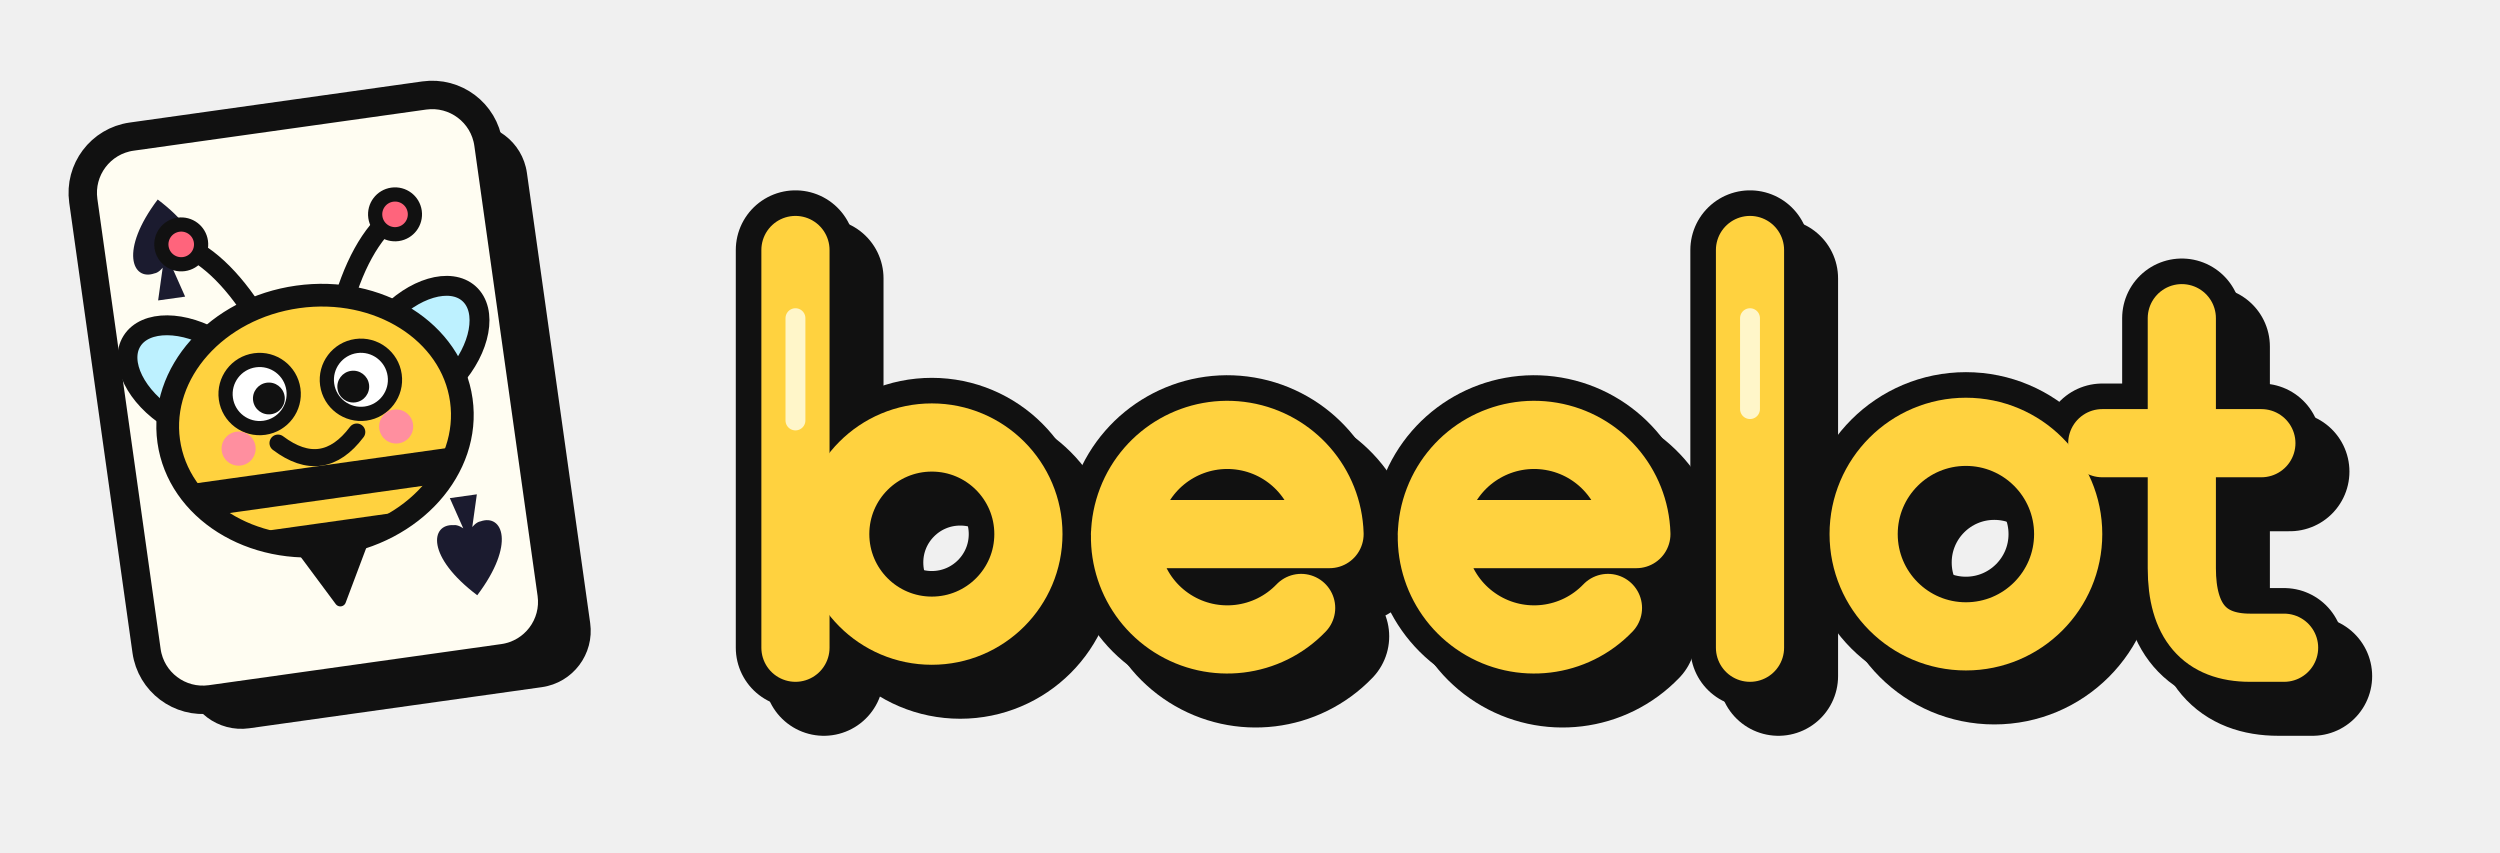
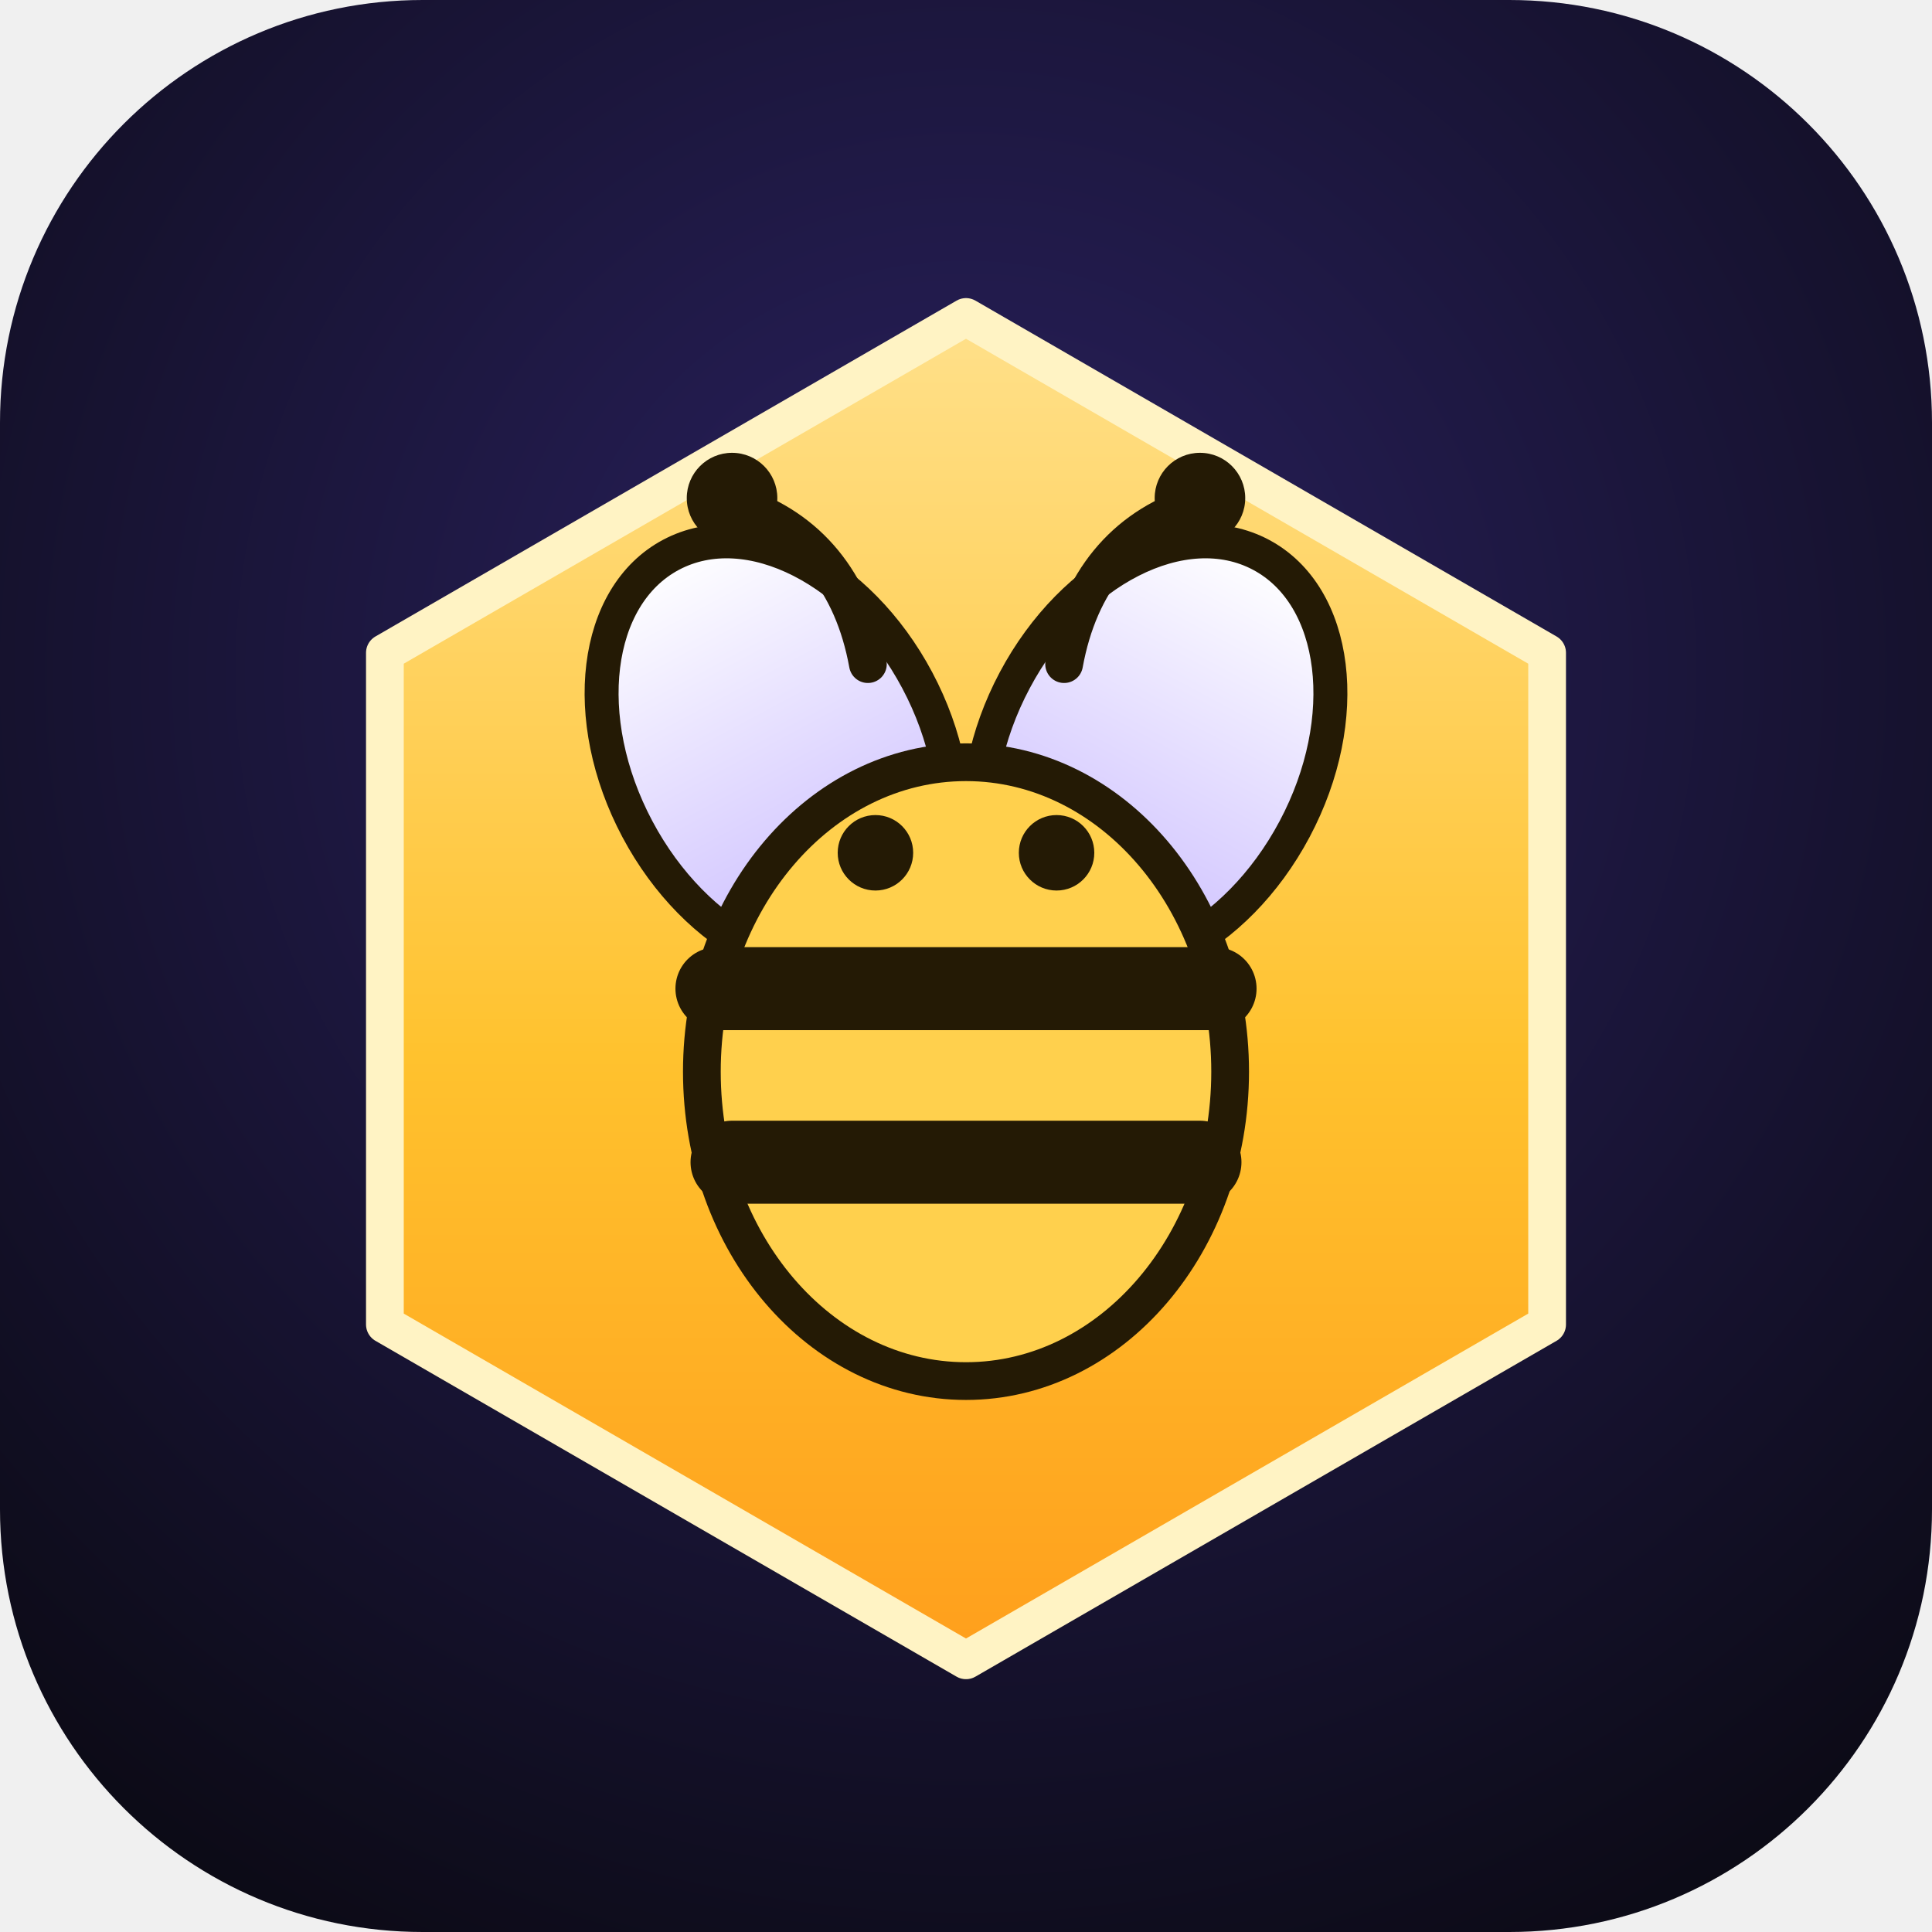
- <svg xmlns="http://www.w3.org/2000/svg" viewBox="0 0 440 150">
+ <svg xmlns="http://www.w3.org/2000/svg" viewBox="0 0 512 512">
  <defs>
-     <clipPath id="body">
-       <ellipse cx="50" cy="66" rx="26" ry="22" />
-     </clipPath>
-     <path id="spade" d="M0-8C10 2 8 9 3 8 2 8 1 7 1 7L3 14H-3L-1 7C-1 7-2 8-3 8-8 9-10 2 0-8Z" />
-     <g id="word" stroke-linecap="round" stroke-linejoin="round" fill="none">
-       <path d="M12 10V80" />
-       <circle cx="36" cy="60" r="17" />
-       <path d="M70 60H106A18 18 0 1 0 101 73" />
-       <path d="M124 60H160A18 18 0 1 0 155 73" />
-       <path d="M180 10V80" />
-       <circle cx="218" cy="60" r="18" />
-       <path d="M256 22V66Q256 80 268 80H274M242 44H270" />
-     </g>
+     <radialGradient id="night" cx="50%" cy="35%" r="75%">
+       <stop offset="0" stop-color="#2a2160" />
+       <stop offset="1" stop-color="#0b0a14" />
+     </radialGradient>
+     <linearGradient id="honey" x1="0" y1="0" x2="0" y2="1">
+       <stop offset="0" stop-color="#ffe08a" />
+       <stop offset=".55" stop-color="#ffc22e" />
+       <stop offset="1" stop-color="#ff9f1c" />
+     </linearGradient>
+     <linearGradient id="wing" x1="0" y1="0" x2="0" y2="1">
+       <stop offset="0" stop-color="#ffffff" />
+       <stop offset="1" stop-color="#c7b8ff" />
+     </linearGradient>
  </defs>
-   <g transform="translate(6 8) rotate(-8 50 70)">
-     <rect x="15" y="12" width="72" height="100" rx="10" fill="#111" transform="translate(6 6)" />
-     <rect x="15" y="12" width="72" height="100" rx="10" fill="#fffdf2" stroke="#111" stroke-width="5" />
-     <use href="#spade" transform="translate(28 30) scale(.8)" fill="#1b1b2f" />
-     <use href="#spade" transform="translate(74 94) rotate(180) scale(.8)" fill="#1b1b2f" />
-     <ellipse cy="56" rx="8" ry="13" transform="rotate(-50 30 56)" cx="30" fill="#bdf1ff" stroke="#111" stroke-width="3.5" />
-     <ellipse cx="70" cy="56" rx="8" ry="13" transform="rotate(50 70 56)" fill="#bdf1ff" stroke="#111" stroke-width="3.5" />
-     <path d="M43 48Q38 36 31 32M57 48Q62 36 69 32" fill="none" stroke="#111" stroke-width="3.5" stroke-linecap="round" />
-     <circle cx="31" cy="32" r="3.5" fill="#ff647c" stroke="#111" stroke-width="2.5" />
-     <circle cx="69" cy="32" r="3.5" fill="#ff647c" stroke="#111" stroke-width="2.5" />
-     <path d="M44 87L50 98L56 87Z" fill="#111" stroke="#111" stroke-width="2" stroke-linejoin="round" />
-     <ellipse cx="50" cy="66" rx="26" ry="22" fill="#ffd23f" />
-     <g clip-path="url(#body)" fill="#111">
-       <rect x="20" y="74" width="60" height="6" />
-       <rect x="20" y="84" width="60" height="6" />
-     </g>
-     <ellipse cx="50" cy="66" rx="26" ry="22" fill="none" stroke="#111" stroke-width="4" />
-     <circle cx="41" cy="60" r="6" fill="#fff" stroke="#111" stroke-width="2.5" />
-     <circle cx="59" cy="60" r="6" fill="#fff" stroke="#111" stroke-width="2.5" />
-     <circle cx="42.5" cy="61" r="2.8" fill="#111" />
-     <circle cx="57.5" cy="61" r="2.8" fill="#111" />
-     <path d="M43 69Q50 76 57 69" fill="none" stroke="#111" stroke-width="3" stroke-linecap="round" />
-     <circle cx="36" cy="69" r="3" fill="#ff7eb6" opacity=".8" />
-     <circle cx="64" cy="69" r="3" fill="#ff7eb6" opacity=".8" />
-   </g>
-   <g transform="translate(128 34)">
-     <use href="#word" stroke="#111" stroke-width="21" transform="translate(5 5)" />
-     <use href="#word" stroke="#111" stroke-width="21" />
-     <use href="#word" stroke="#ffd23f" stroke-width="12" />
-     <g stroke="#fff6c9" stroke-width="3.5" stroke-linecap="round" fill="none">
-       <path d="M12 22V40" />
-       <path d="M180 22V38" />
-     </g>
+   <rect width="512" height="512" rx="112" fill="url(#night)" />
+   <g id="mark" transform="translate(256 262)">
+     <path d="M0-178 154-89v178L0 178-154 89v-178z" fill="url(#honey)" stroke="#fff3c4" stroke-width="10" stroke-linejoin="round" />
+     <ellipse cx="-50" cy="-62" rx="42" ry="60" transform="rotate(-28 -50 -62)" fill="url(#wing)" stroke="#241a05" stroke-width="9" />
+     <ellipse cx="50" cy="-62" rx="42" ry="60" transform="rotate(28 50 -62)" fill="url(#wing)" stroke="#241a05" stroke-width="9" />
+     <path d="M-26-86c-4-22-16-36-34-42M26-86c4-22 16-36 34-42" fill="none" stroke="#241a05" stroke-width="10" stroke-linecap="round" />
+     <circle cx="-62" cy="-130" r="12" fill="#241a05" />
+     <circle cx="62" cy="-130" r="12" fill="#241a05" />
+     <ellipse cx="0" cy="22" rx="70" ry="82" fill="#ffd04d" stroke="#241a05" stroke-width="10" />
+     <path d="M-66 0H66M-62 46H62" stroke="#241a05" stroke-width="22" stroke-linecap="round" />
+     <circle cx="-24" cy="-36" r="10" fill="#241a05" />
+     <circle cx="24" cy="-36" r="10" fill="#241a05" />
  </g>
</svg>
